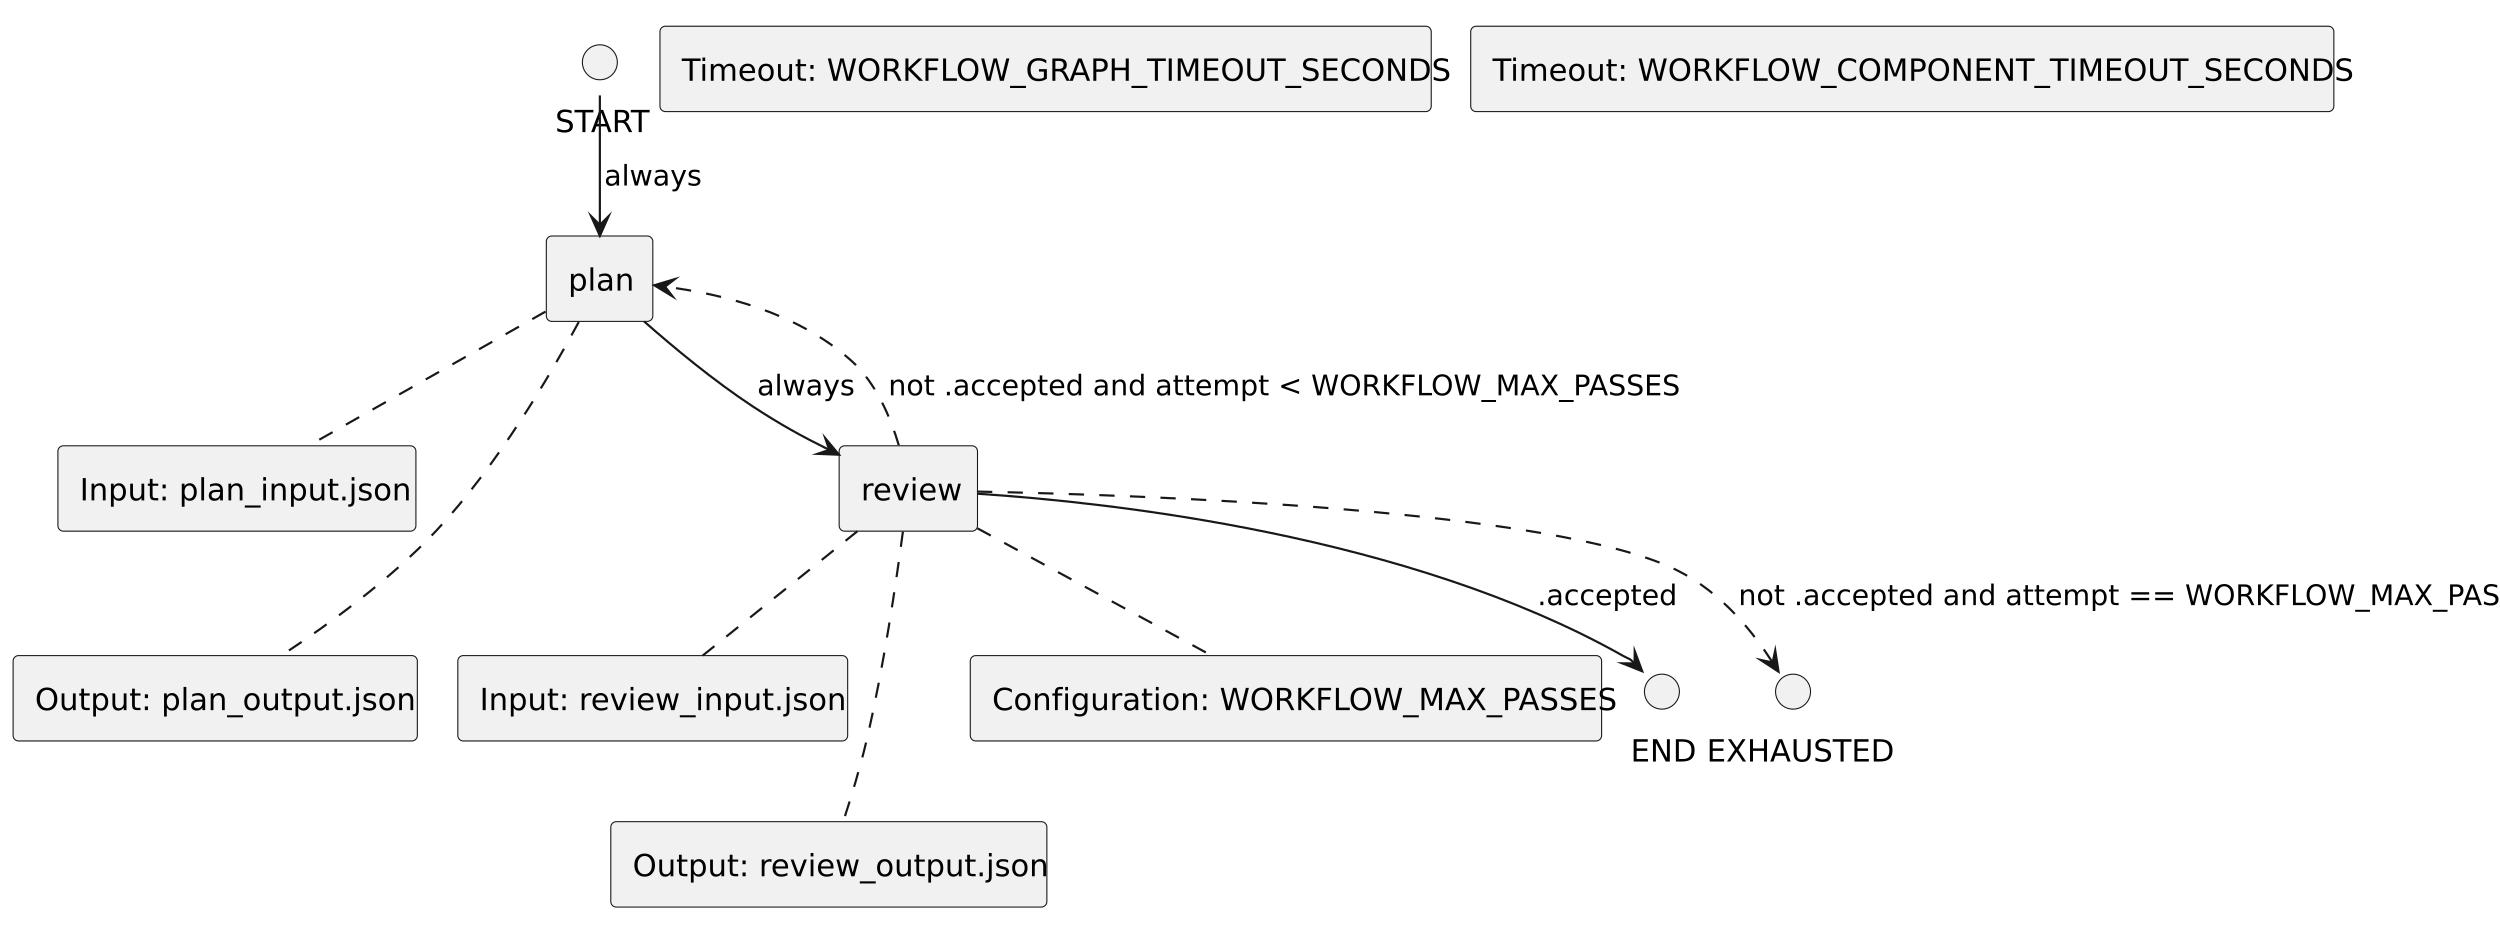
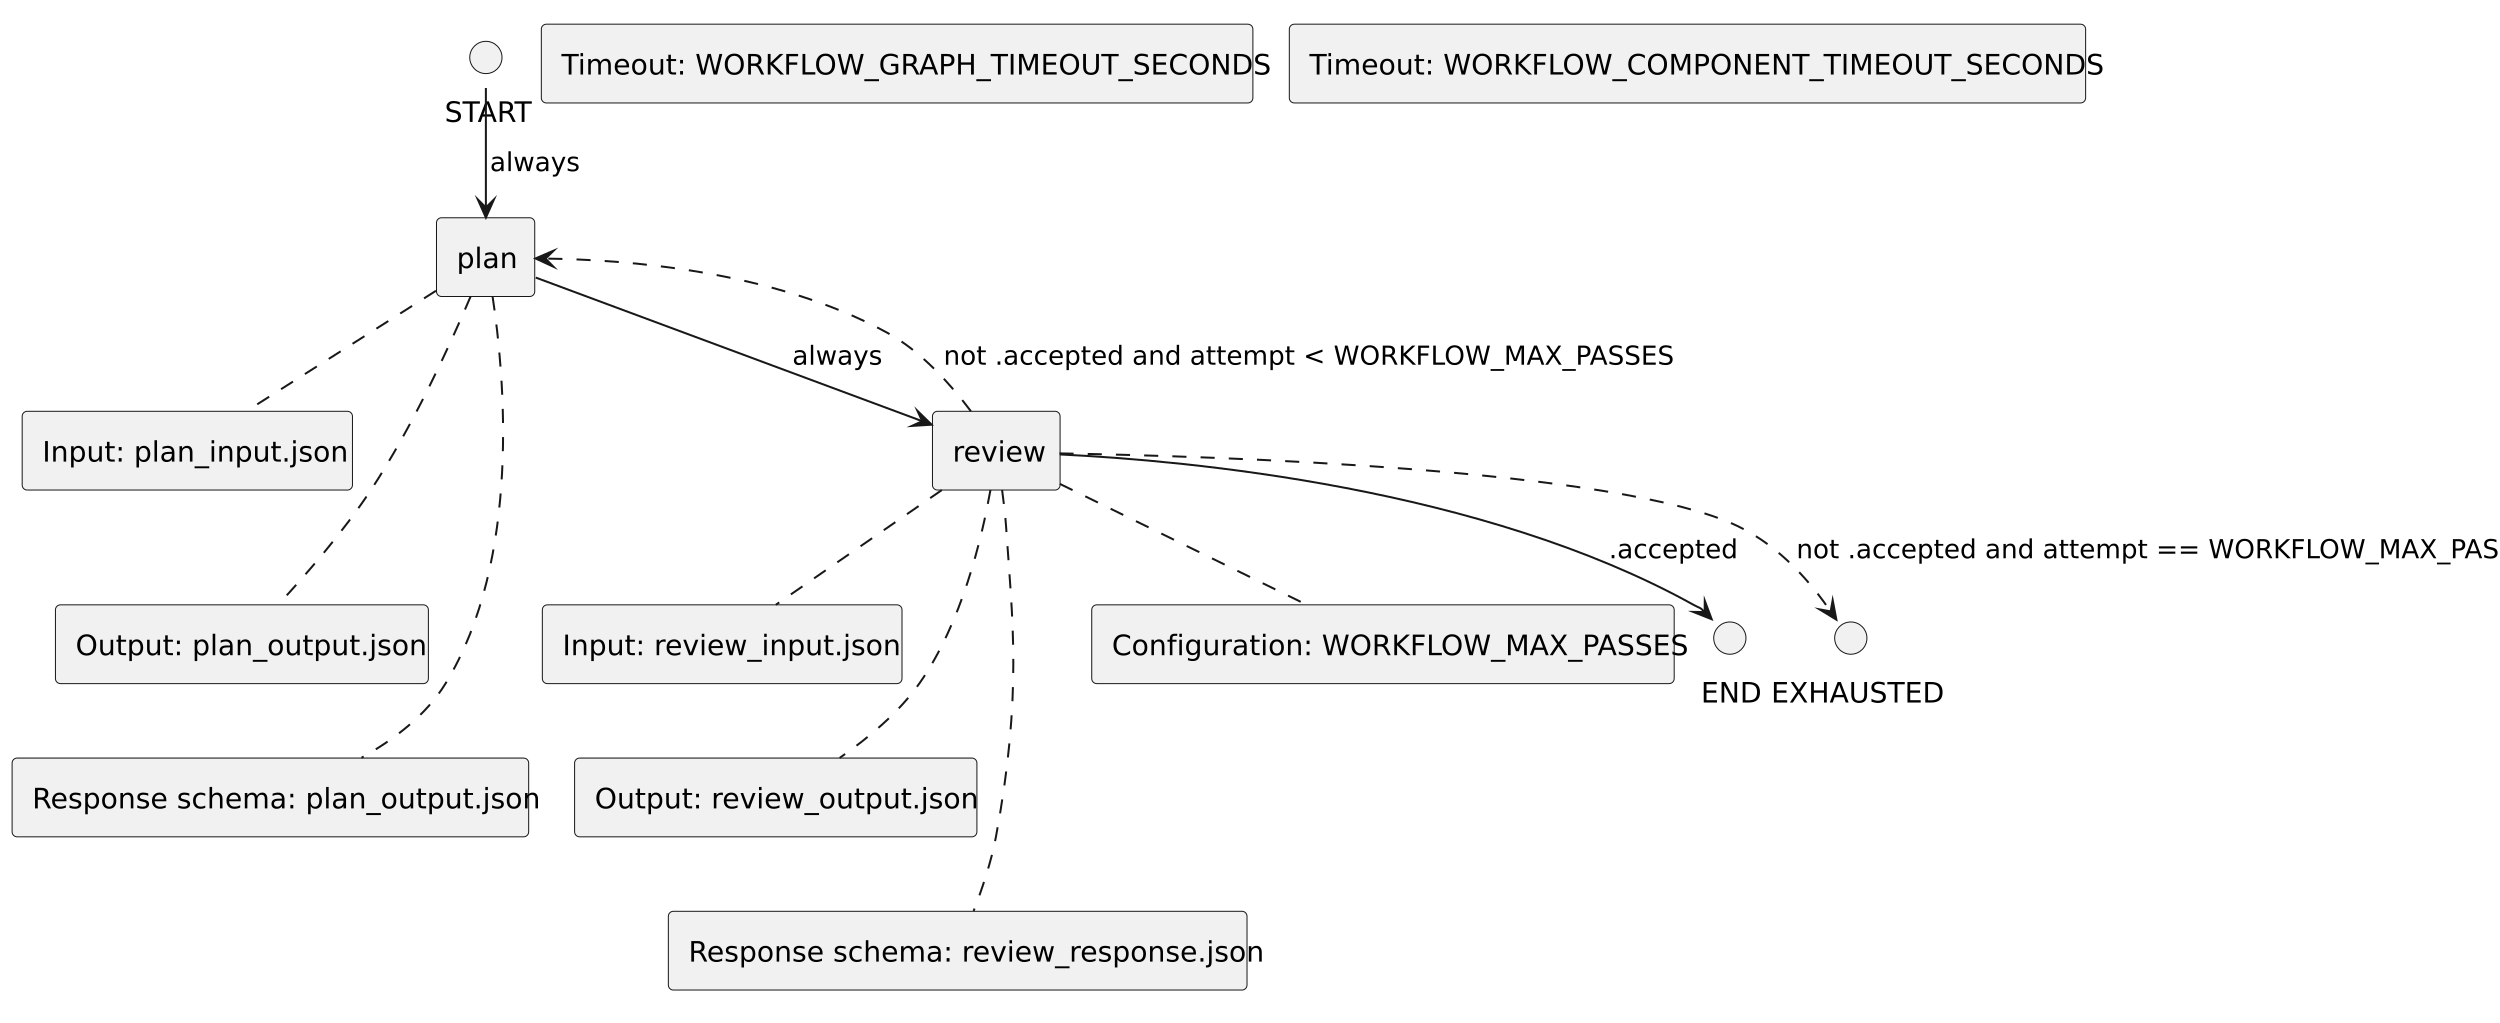
- <svg xmlns="http://www.w3.org/2000/svg" xmlns:xlink="http://www.w3.org/1999/xlink" version="1.1" data-diagram-type="DESCRIPTION" style="width:1144px;height:431px;background:#FFFFFF;" width="1144px" height="431px" viewBox="0 0 1144 431" zoomAndPan="magnify" preserveAspectRatio="none" contentStyleType="text/css">
+ <svg xmlns="http://www.w3.org/2000/svg" xmlns:xlink="http://www.w3.org/1999/xlink" version="1.1" data-diagram-type="DESCRIPTION" style="width:1240px;height:507px;background:#FFFFFF;" width="1240px" height="507px" viewBox="0 0 1240 507" zoomAndPan="magnify" preserveAspectRatio="none" contentStyleType="text/css">
  <defs />
  <g font-family="DejaVu Sans, Liberation Sans, Arial, sans-serif" lengthAdjust="spacing">
    <g class="entity" data-qualified-name="n0" id="ent0001" data-source-line="5">
      <a target="_top" href="//github.com/gorban/api-agent/blob/_____switch_branch_____/demo/simple/workflows/components/draft.md.html#node-plan" xlink:href="//github.com/gorban/api-agent/blob/_____switch_branch_____/demo/simple/workflows/components/draft.md.html#node-plan" xlink:type="simple" xlink:actuate="onRequest" xlink:show="new" title="//github.com/gorban/api-agent/blob/_____switch_branch_____/demo/simple/workflows/components/draft.md.html#node-plan" xlink:title="//github.com/gorban/api-agent/blob/_____switch_branch_____/demo/simple/workflows/components/draft.md.html#node-plan">
-         <rect x="250" y="108" width="48.728" height="39.068" fill="#F1F1F1" style="stroke:#181818;stroke-width:0.5;" rx="2.5" ry="2.5" />
-         <text x="260" y="132.966" fill="#000" font-size="14" textLength="28.728">plan</text>
+         <rect x="216.5" y="108" width="48.728" height="39.068" fill="#F1F1F1" style="stroke:#181818;stroke-width:0.5;" rx="2.5" ry="2.5" />
+         <text x="226.5" y="132.966" fill="#000" font-size="14" textLength="28.728">plan</text>
      </a>
    </g>
    <g class="entity" data-qualified-name="ref0" id="ent0002" data-source-line="6">
      <a target="_top" href="//github.com/gorban/api-agent/blob/_____switch_branch_____/demo/simple/schemas/plan_input.json" xlink:href="//github.com/gorban/api-agent/blob/_____switch_branch_____/demo/simple/schemas/plan_input.json" xlink:type="simple" xlink:actuate="onRequest" xlink:show="new" title="//github.com/gorban/api-agent/blob/_____switch_branch_____/demo/simple/schemas/plan_input.json" xlink:title="//github.com/gorban/api-agent/blob/_____switch_branch_____/demo/simple/schemas/plan_input.json">
-         <rect x="26.5" y="204" width="163.821" height="39.068" fill="#F1F1F1" style="stroke:#181818;stroke-width:0.5;" rx="2.5" ry="2.5" />
-         <text x="36.5" y="228.966" fill="#000" font-size="14" textLength="143.821">Input: plan_input.json</text>
+         <rect x="11" y="204" width="163.821" height="39.068" fill="#F1F1F1" style="stroke:#181818;stroke-width:0.5;" rx="2.5" ry="2.5" />
+         <text x="21" y="228.966" fill="#000" font-size="14" textLength="143.821">Input: plan_input.json</text>
      </a>
    </g>
    <g class="entity" data-qualified-name="ref1" id="ent0004" data-source-line="8">
      <a target="_top" href="//github.com/gorban/api-agent/blob/_____switch_branch_____/demo/simple/schemas/plan_output.json" xlink:href="//github.com/gorban/api-agent/blob/_____switch_branch_____/demo/simple/schemas/plan_output.json" xlink:type="simple" xlink:actuate="onRequest" xlink:show="new" title="//github.com/gorban/api-agent/blob/_____switch_branch_____/demo/simple/schemas/plan_output.json" xlink:title="//github.com/gorban/api-agent/blob/_____switch_branch_____/demo/simple/schemas/plan_output.json">
-         <rect x="6" y="300" width="184.975" height="39.068" fill="#F1F1F1" style="stroke:#181818;stroke-width:0.5;" rx="2.5" ry="2.5" />
-         <text x="16" y="324.966" fill="#000" font-size="14" textLength="164.975">Output: plan_output.json</text>
+         <rect x="27.5" y="300" width="184.975" height="39.068" fill="#F1F1F1" style="stroke:#181818;stroke-width:0.5;" rx="2.5" ry="2.5" />
+         <text x="37.5" y="324.966" fill="#000" font-size="14" textLength="164.975">Output: plan_output.json</text>
      </a>
    </g>
-     <g class="entity" data-qualified-name="n1" id="ent0007" data-source-line="11">
-       <a target="_top" href="//github.com/gorban/api-agent/blob/_____switch_branch_____/demo/simple/workflows/components/draft.md.html#node-review" xlink:href="//github.com/gorban/api-agent/blob/_____switch_branch_____/demo/simple/workflows/components/draft.md.html#node-review" xlink:type="simple" xlink:actuate="onRequest" xlink:show="new" title="//github.com/gorban/api-agent/blob/_____switch_branch_____/demo/simple/workflows/components/draft.md.html#node-review" xlink:title="//github.com/gorban/api-agent/blob/_____switch_branch_____/demo/simple/workflows/components/draft.md.html#node-review">
-         <rect x="384" y="204" width="63.302" height="39.068" fill="#F1F1F1" style="stroke:#181818;stroke-width:0.5;" rx="2.5" ry="2.5" />
-         <text x="394" y="228.966" fill="#000" font-size="14" textLength="43.302">review</text>
+     <g class="entity" data-qualified-name="ref2" id="ent0007" data-source-line="11">
+       <a target="_top" href="//github.com/gorban/api-agent/blob/_____switch_branch_____/demo/simple/schemas/plan_output.json" xlink:href="//github.com/gorban/api-agent/blob/_____switch_branch_____/demo/simple/schemas/plan_output.json" xlink:type="simple" xlink:actuate="onRequest" xlink:show="new" title="//github.com/gorban/api-agent/blob/_____switch_branch_____/demo/simple/schemas/plan_output.json" xlink:title="//github.com/gorban/api-agent/blob/_____switch_branch_____/demo/simple/schemas/plan_output.json">
+         <rect x="6" y="376" width="256.221" height="39.068" fill="#F1F1F1" style="stroke:#181818;stroke-width:0.5;" rx="2.5" ry="2.5" />
+         <text x="16" y="400.966" fill="#000" font-size="14" textLength="236.221">Response schema: plan_output.json</text>
      </a>
    </g>
-     <g class="entity" data-qualified-name="ref2" id="ent0008" data-source-line="12">
-       <a target="_top" href="//github.com/gorban/api-agent/blob/_____switch_branch_____/demo/simple/schemas/review_input.json" xlink:href="//github.com/gorban/api-agent/blob/_____switch_branch_____/demo/simple/schemas/review_input.json" xlink:type="simple" xlink:actuate="onRequest" xlink:show="new" title="//github.com/gorban/api-agent/blob/_____switch_branch_____/demo/simple/schemas/review_input.json" xlink:title="//github.com/gorban/api-agent/blob/_____switch_branch_____/demo/simple/schemas/review_input.json">
-         <rect x="209.5" y="300" width="178.395" height="39.068" fill="#F1F1F1" style="stroke:#181818;stroke-width:0.5;" rx="2.5" ry="2.5" />
-         <text x="219.5" y="324.966" fill="#000" font-size="14" textLength="158.395">Input: review_input.json</text>
+     <g class="entity" data-qualified-name="n1" id="ent0010" data-source-line="14">
+       <a target="_top" href="//github.com/gorban/api-agent/blob/_____switch_branch_____/demo/simple/workflows/components/draft.md.html#node-review" xlink:href="//github.com/gorban/api-agent/blob/_____switch_branch_____/demo/simple/workflows/components/draft.md.html#node-review" xlink:type="simple" xlink:actuate="onRequest" xlink:show="new" title="//github.com/gorban/api-agent/blob/_____switch_branch_____/demo/simple/workflows/components/draft.md.html#node-review" xlink:title="//github.com/gorban/api-agent/blob/_____switch_branch_____/demo/simple/workflows/components/draft.md.html#node-review">
+         <rect x="462.5" y="204" width="63.302" height="39.068" fill="#F1F1F1" style="stroke:#181818;stroke-width:0.5;" rx="2.5" ry="2.5" />
+         <text x="472.5" y="228.966" fill="#000" font-size="14" textLength="43.302">review</text>
      </a>
    </g>
-     <g class="entity" data-qualified-name="ref3" id="ent0010" data-source-line="14">
-       <a target="_top" href="//github.com/gorban/api-agent/blob/_____switch_branch_____/demo/simple/schemas/review_output.json" xlink:href="//github.com/gorban/api-agent/blob/_____switch_branch_____/demo/simple/schemas/review_output.json" xlink:type="simple" xlink:actuate="onRequest" xlink:show="new" title="//github.com/gorban/api-agent/blob/_____switch_branch_____/demo/simple/schemas/review_output.json" xlink:title="//github.com/gorban/api-agent/blob/_____switch_branch_____/demo/simple/schemas/review_output.json">
-         <rect x="279.5" y="376" width="199.549" height="39.068" fill="#F1F1F1" style="stroke:#181818;stroke-width:0.5;" rx="2.5" ry="2.5" />
-         <text x="289.5" y="400.966" fill="#000" font-size="14" textLength="179.549">Output: review_output.json</text>
+     <g class="entity" data-qualified-name="ref3" id="ent0011" data-source-line="15">
+       <a target="_top" href="//github.com/gorban/api-agent/blob/_____switch_branch_____/demo/simple/schemas/review_input.json" xlink:href="//github.com/gorban/api-agent/blob/_____switch_branch_____/demo/simple/schemas/review_input.json" xlink:type="simple" xlink:actuate="onRequest" xlink:show="new" title="//github.com/gorban/api-agent/blob/_____switch_branch_____/demo/simple/schemas/review_input.json" xlink:title="//github.com/gorban/api-agent/blob/_____switch_branch_____/demo/simple/schemas/review_input.json">
+         <rect x="269" y="300" width="178.395" height="39.068" fill="#F1F1F1" style="stroke:#181818;stroke-width:0.5;" rx="2.5" ry="2.5" />
+         <text x="279" y="324.966" fill="#000" font-size="14" textLength="158.395">Input: review_input.json</text>
      </a>
    </g>
-     <g class="entity" data-qualified-name="timeout4" id="ent0013" data-source-line="17">
-       <a target="_top" href="//github.com/gorban/api-agent/blob/_____switch_branch_____/demo/simple/cfg/config.toml" xlink:href="//github.com/gorban/api-agent/blob/_____switch_branch_____/demo/simple/cfg/config.toml" xlink:type="simple" xlink:actuate="onRequest" xlink:show="new" title="//github.com/gorban/api-agent/blob/_____switch_branch_____/demo/simple/cfg/config.toml" xlink:title="//github.com/gorban/api-agent/blob/_____switch_branch_____/demo/simple/cfg/config.toml">
-         <rect x="302" y="12" width="352.933" height="39.068" fill="#F1F1F1" style="stroke:#181818;stroke-width:0.5;" rx="2.5" ry="2.5" />
-         <text x="312" y="36.966" fill="#000" font-size="14" textLength="332.933">Timeout: WORKFLOW_GRAPH_TIMEOUT_SECONDS</text>
+     <g class="entity" data-qualified-name="ref4" id="ent0013" data-source-line="17">
+       <a target="_top" href="//github.com/gorban/api-agent/blob/_____switch_branch_____/demo/simple/schemas/review_output.json" xlink:href="//github.com/gorban/api-agent/blob/_____switch_branch_____/demo/simple/schemas/review_output.json" xlink:type="simple" xlink:actuate="onRequest" xlink:show="new" title="//github.com/gorban/api-agent/blob/_____switch_branch_____/demo/simple/schemas/review_output.json" xlink:title="//github.com/gorban/api-agent/blob/_____switch_branch_____/demo/simple/schemas/review_output.json">
+         <rect x="285" y="376" width="199.549" height="39.068" fill="#F1F1F1" style="stroke:#181818;stroke-width:0.5;" rx="2.5" ry="2.5" />
+         <text x="295" y="400.966" fill="#000" font-size="14" textLength="179.549">Output: review_output.json</text>
      </a>
    </g>
-     <g class="entity" data-qualified-name="timeout5" id="ent0014" data-source-line="18">
-       <a target="_top" href="//github.com/gorban/api-agent/blob/_____switch_branch_____/demo/simple/cfg/config.toml" xlink:href="//github.com/gorban/api-agent/blob/_____switch_branch_____/demo/simple/cfg/config.toml" xlink:type="simple" xlink:actuate="onRequest" xlink:show="new" title="//github.com/gorban/api-agent/blob/_____switch_branch_____/demo/simple/cfg/config.toml" xlink:title="//github.com/gorban/api-agent/blob/_____switch_branch_____/demo/simple/cfg/config.toml">
-         <rect x="673" y="12" width="394.974" height="39.068" fill="#F1F1F1" style="stroke:#181818;stroke-width:0.5;" rx="2.5" ry="2.5" />
-         <text x="683" y="36.966" fill="#000" font-size="14" textLength="374.974">Timeout: WORKFLOW_COMPONENT_TIMEOUT_SECONDS</text>
+     <g class="entity" data-qualified-name="ref5" id="ent0016" data-source-line="20">
+       <a target="_top" href="//github.com/gorban/api-agent/blob/_____switch_branch_____/demo/simple/schemas/review_response.json" xlink:href="//github.com/gorban/api-agent/blob/_____switch_branch_____/demo/simple/schemas/review_response.json" xlink:type="simple" xlink:actuate="onRequest" xlink:show="new" title="//github.com/gorban/api-agent/blob/_____switch_branch_____/demo/simple/schemas/review_response.json" xlink:title="//github.com/gorban/api-agent/blob/_____switch_branch_____/demo/simple/schemas/review_response.json">
+         <rect x="331.5" y="452" width="287.021" height="39.068" fill="#F1F1F1" style="stroke:#181818;stroke-width:0.5;" rx="2.5" ry="2.5" />
+         <text x="341.5" y="476.966" fill="#000" font-size="14" textLength="267.021">Response schema: review_response.json</text>
      </a>
    </g>
-     <g class="entity" data-qualified-name="passlimit6" id="ent0015" data-source-line="19">
+     <g class="entity" data-qualified-name="timeout6" id="ent0019" data-source-line="23">
      <a target="_top" href="//github.com/gorban/api-agent/blob/_____switch_branch_____/demo/simple/cfg/config.toml" xlink:href="//github.com/gorban/api-agent/blob/_____switch_branch_____/demo/simple/cfg/config.toml" xlink:type="simple" xlink:actuate="onRequest" xlink:show="new" title="//github.com/gorban/api-agent/blob/_____switch_branch_____/demo/simple/cfg/config.toml" xlink:title="//github.com/gorban/api-agent/blob/_____switch_branch_____/demo/simple/cfg/config.toml">
-         <rect x="444" y="300" width="288.897" height="39.068" fill="#F1F1F1" style="stroke:#181818;stroke-width:0.5;" rx="2.5" ry="2.5" />
-         <text x="454" y="324.966" fill="#000" font-size="14" textLength="268.897">Configuration: WORKFLOW_MAX_PASSES</text>
+         <rect x="268.5" y="12" width="352.933" height="39.068" fill="#F1F1F1" style="stroke:#181818;stroke-width:0.5;" rx="2.5" ry="2.5" />
+         <text x="278.5" y="36.966" fill="#000" font-size="14" textLength="332.933">Timeout: WORKFLOW_GRAPH_TIMEOUT_SECONDS</text>
      </a>
    </g>
-     <g class="entity" data-qualified-name="start" id="ent0017" data-source-line="21">
-       <ellipse cx="274.5" cy="28.5" rx="8" ry="8" fill="#F1F1F1" style="stroke:#181818;stroke-width:0.5;" />
-       <text x="254.046" y="60.466" fill="#000" font-size="14" textLength="40.908">START</text>
+     <g class="entity" data-qualified-name="timeout7" id="ent0020" data-source-line="24">
+       <a target="_top" href="//github.com/gorban/api-agent/blob/_____switch_branch_____/demo/simple/cfg/config.toml" xlink:href="//github.com/gorban/api-agent/blob/_____switch_branch_____/demo/simple/cfg/config.toml" xlink:type="simple" xlink:actuate="onRequest" xlink:show="new" title="//github.com/gorban/api-agent/blob/_____switch_branch_____/demo/simple/cfg/config.toml" xlink:title="//github.com/gorban/api-agent/blob/_____switch_branch_____/demo/simple/cfg/config.toml">
+         <rect x="639.5" y="12" width="394.974" height="39.068" fill="#F1F1F1" style="stroke:#181818;stroke-width:0.5;" rx="2.5" ry="2.5" />
+         <text x="649.5" y="36.966" fill="#000" font-size="14" textLength="374.974">Timeout: WORKFLOW_COMPONENT_TIMEOUT_SECONDS</text>
+       </a>
    </g>
-     <g class="entity" data-qualified-name="end" id="ent0020" data-source-line="24">
-       <ellipse cx="760.5" cy="316.5" rx="8" ry="8" fill="#F1F1F1" style="stroke:#181818;stroke-width:0.5;" />
-       <text x="746.178" y="348.466" fill="#000" font-size="14" textLength="28.644">END</text>
+     <g class="entity" data-qualified-name="passlimit8" id="ent0021" data-source-line="25">
+       <a target="_top" href="//github.com/gorban/api-agent/blob/_____switch_branch_____/demo/simple/cfg/config.toml" xlink:href="//github.com/gorban/api-agent/blob/_____switch_branch_____/demo/simple/cfg/config.toml" xlink:type="simple" xlink:actuate="onRequest" xlink:show="new" title="//github.com/gorban/api-agent/blob/_____switch_branch_____/demo/simple/cfg/config.toml" xlink:title="//github.com/gorban/api-agent/blob/_____switch_branch_____/demo/simple/cfg/config.toml">
+         <rect x="541.5" y="300" width="288.897" height="39.068" fill="#F1F1F1" style="stroke:#181818;stroke-width:0.5;" rx="2.5" ry="2.5" />
+         <text x="551.5" y="324.966" fill="#000" font-size="14" textLength="268.897">Configuration: WORKFLOW_MAX_PASSES</text>
+       </a>
    </g>
-     <g class="entity" data-qualified-name="exhausted" id="ent0023" data-source-line="27">
-       <ellipse cx="820.5" cy="316.5" rx="8" ry="8" fill="#F1F1F1" style="stroke:#181818;stroke-width:0.5;" />
-       <text x="780.992" y="348.466" fill="#000" font-size="14" textLength="79.016">EXHAUSTED</text>
+     <g class="entity" data-qualified-name="start" id="ent0023" data-source-line="27">
+       <ellipse cx="241" cy="28.5" rx="8" ry="8" fill="#F1F1F1" style="stroke:#181818;stroke-width:0.5;" />
+       <text x="220.546" y="60.466" fill="#000" font-size="14" textLength="40.908">START</text>
+     </g>
+     <g class="entity" data-qualified-name="end" id="ent0026" data-source-line="30">
+       <ellipse cx="858" cy="316.5" rx="8" ry="8" fill="#F1F1F1" style="stroke:#181818;stroke-width:0.5;" />
+       <text x="843.678" y="348.466" fill="#000" font-size="14" textLength="28.644">END</text>
+     </g>
+     <g class="entity" data-qualified-name="exhausted" id="ent0029" data-source-line="33">
+       <ellipse cx="918" cy="316.5" rx="8" ry="8" fill="#F1F1F1" style="stroke:#181818;stroke-width:0.5;" />
+       <text x="878.492" y="348.466" fill="#000" font-size="14" textLength="79.016">EXHAUSTED</text>
    </g>
    <g class="link" data-entity-1="ent0001" data-entity-2="ent0002" id="lnk3" data-link-type="association">
-       <path d="M249.648,142.573 C220.796,158.911 173.104,185.917 141.249,203.955" style="stroke:#181818;stroke-width:1;stroke-dasharray:7,7;" fill="none" />
+       <path d="M216.228,144.233 C190.307,160.697 149.638,186.527 122.179,203.968" style="stroke:#181818;stroke-width:1;stroke-dasharray:7,7;" fill="none" />
    </g>
    <g class="link" data-entity-1="ent0001" data-entity-2="ent0004" id="lnk5" data-link-type="association">
-       <path d="M264.839,147.356 C252.007,171.285 227.654,213.043 199.5,243 C178.51,265.334 150.272,285.82 128.99,299.8" style="stroke:#181818;stroke-width:1;stroke-dasharray:7,7;" fill="none" />
+       <path d="M233.403,147.091 C223.519,170.382 205.011,211.106 184,243 C170.293,263.807 151.581,285.265 137.932,299.961" style="stroke:#181818;stroke-width:1;stroke-dasharray:7,7;" fill="none" />
    </g>
-     <g class="link" data-entity-1="ent0007" data-entity-2="ent0008" id="lnk9" data-link-type="association">
-       <path d="M392.385,243.071 C371.873,259.551 342.065,283.499 321.567,299.967" style="stroke:#181818;stroke-width:1;stroke-dasharray:7,7;" fill="none" />
+     <g class="link" data-entity-1="ent0001" data-entity-2="ent0007" id="lnk8" data-link-type="association">
+       <path d="M244.315,147.058 C250.234,185.908 258.728,277.303 221,339 C211.279,354.896 195.098,367.036 179.31,375.849" style="stroke:#181818;stroke-width:1;stroke-dasharray:7,7;" fill="none" />
    </g>
-     <g class="link" data-entity-1="ent0007" data-entity-2="ent0010" id="lnk11" data-link-type="association">
-       <path d="M413.161,243.294 C410.144,266.103 404.337,305.653 396.5,339 C393.572,351.459 389.365,365.215 385.869,375.915" style="stroke:#181818;stroke-width:1;stroke-dasharray:7,7;" fill="none" />
+     <g class="link" data-entity-1="ent0010" data-entity-2="ent0011" id="lnk12" data-link-type="association">
+       <path d="M467.131,243.071 C443.288,259.551 408.639,283.499 384.813,299.967" style="stroke:#181818;stroke-width:1;stroke-dasharray:7,7;" fill="none" />
    </g>
-     <g class="link" data-entity-1="ent0007" data-entity-2="ent0015" id="lnk16" data-link-type="association">
-       <path d="M447.231,241.741 C477.568,258.225 523.173,283.004 554.305,299.92" style="stroke:#181818;stroke-width:1;stroke-dasharray:7,7;" fill="none" />
+     <g class="link" data-entity-1="ent0010" data-entity-2="ent0013" id="lnk14" data-link-type="association">
+       <path d="M491.263,243.048 C487.004,267.02 476.993,309.21 456,339 C445.636,353.707 430.255,366.401 416.457,375.922" style="stroke:#181818;stroke-width:1;stroke-dasharray:7,7;" fill="none" />
    </g>
-     <g class="link" data-entity-1="ent0017" data-entity-2="ent0001" id="lnk18" data-link-type="dependency">
-       <polygon points="274.5,107.92,278.5,98.92,274.5,102.92,270.5,98.92,274.5,107.92" fill="#181818" style="stroke:#181818;stroke-width:1;stroke-linejoin:miter;stroke-miterlimit:10;" />
-       <path d="M274.5,43.652 C274.5,59.506 274.5,83.759 274.5,102.92" style="stroke:#181818;stroke-width:1;" fill="none" />
-       <text x="276.5" y="84.897" fill="#000" font-size="13" textLength="41.015">always</text>
+     <g class="link" data-entity-1="ent0010" data-entity-2="ent0016" id="lnk17" data-link-type="association">
+       <path d="M497.034,243.018 C497.841,248.764 498.6,255.129 499,261 C502.175,307.572 507.105,344.465 494,415 C491.656,427.616 487.017,441.258 482.909,451.86" style="stroke:#181818;stroke-width:1;stroke-dasharray:7,7;" fill="none" />
    </g>
-     <g class="link" data-entity-1="ent0001" data-entity-2="ent0007" id="lnk19" data-link-type="dependency">
-       <polygon points="383.938,208.075,377.637,200.506,379.454,205.862,374.097,207.68,383.938,208.075" fill="#181818" style="stroke:#181818;stroke-width:1;stroke-linejoin:miter;stroke-miterlimit:10;" />
-       <path d="M294.739,147.081 C308.259,158.989 326.755,174.342 344.5,186 C356.894,194.143 366.847,199.643 379.454,205.862" style="stroke:#181818;stroke-width:1;" fill="none" />
-       <text x="346.5" y="180.897" fill="#000" font-size="13" textLength="41.015">always</text>
+     <g class="link" data-entity-1="ent0010" data-entity-2="ent0021" id="lnk22" data-link-type="association">
+       <path d="M525.705,240.022 C559.256,256.448 612.197,282.367 647.97,299.881" style="stroke:#181818;stroke-width:1;stroke-dasharray:7,7;" fill="none" />
    </g>
-     <g class="link" data-entity-1="ent0007" data-entity-2="ent0020" id="lnk21" data-link-type="dependency">
-       <polygon points="751.484,307.17,748.047,297.94,747.986,303.597,742.33,303.536,751.484,307.17" fill="#181818" style="stroke:#181818;stroke-width:1;stroke-linejoin:miter;stroke-miterlimit:10;" />
-       <path d="M447.364,225.94 C508.419,229.924 644.525,244.81 742.5,300 C745.78,301.847 745.348,300.901 747.986,303.597" style="stroke:#181818;stroke-width:1;" fill="none" />
-       <text x="703.5" y="276.897" fill="#000" font-size="13" textLength="58.604">.accepted</text>
+     <g class="link" data-entity-1="ent0023" data-entity-2="ent0001" id="lnk24" data-link-type="dependency">
+       <polygon points="241,107.92,245,98.92,241,102.92,237,98.92,241,107.92" fill="#181818" style="stroke:#181818;stroke-width:1;stroke-linejoin:miter;stroke-miterlimit:10;" />
+       <path d="M241,43.652 C241,59.506 241,83.759 241,102.92" style="stroke:#181818;stroke-width:1;" fill="none" />
+       <text x="243" y="84.897" fill="#000" font-size="13" textLength="41.015">always</text>
    </g>
-     <g class="link" data-entity-1="ent0007" data-entity-2="ent0001" id="lnk22" data-link-type="dependency">
-       <polygon points="299.371,130.53,307.783,135.652,304.33,131.172,308.81,127.719,299.371,130.53" fill="#181818" style="stroke:#181818;stroke-width:1;stroke-linejoin:miter;stroke-miterlimit:10;" />
-       <path d="M411.303,203.787 C407.568,191.201 400.881,175.118 389.5,165 C364.14,142.453 329.783,134.468 304.33,131.172" style="stroke:#181818;stroke-width:1;stroke-dasharray:7,7;" fill="none" />
-       <text x="406.5" y="180.897" fill="#000" font-size="13" textLength="333.957">not .accepted and attempt &lt; WORKFLOW_MAX_PASSES</text>
+     <g class="link" data-entity-1="ent0001" data-entity-2="ent0010" id="lnk25" data-link-type="dependency">
+       <polygon points="462.093,210.645,455.049,203.761,457.406,208.904,452.263,211.26,462.093,210.645" fill="#181818" style="stroke:#181818;stroke-width:1;stroke-linejoin:miter;stroke-miterlimit:10;" />
+       <path d="M265.719,137.684 C311.849,154.823 406.3,189.916 457.406,208.904" style="stroke:#181818;stroke-width:1;" fill="none" />
+       <text x="393" y="180.897" fill="#000" font-size="13" textLength="41.015">always</text>
    </g>
-     <g class="link" data-entity-1="ent0007" data-entity-2="ent0023" id="lnk24" data-link-type="dependency">
-       <polygon points="813.868,307.371,812.348,297.64,811.157,303.17,805.627,301.978,813.868,307.371" fill="#181818" style="stroke:#181818;stroke-width:1;stroke-linejoin:miter;stroke-miterlimit:10;" />
-       <path d="M447.068,224.946 C522.615,226.461 711.684,233.018 767.5,261 C788.375,271.465 802.413,289.623 811.157,303.17" style="stroke:#181818;stroke-width:1;stroke-dasharray:7,7;" fill="none" />
-       <text x="795.5" y="276.897" fill="#000" font-size="13" textLength="341.393">not .accepted and attempt == WORKFLOW_MAX_PASSES</text>
+     <g class="link" data-entity-1="ent0010" data-entity-2="ent0026" id="lnk27" data-link-type="dependency">
+       <polygon points="848.999,307.143,845.562,297.914,845.501,303.57,839.845,303.51,848.999,307.143" fill="#181818" style="stroke:#181818;stroke-width:1;stroke-linejoin:miter;stroke-miterlimit:10;" />
+       <path d="M525.72,225.402 C589.296,228.453 735.188,241.789 840,300 C843.291,301.828 842.862,300.875 845.501,303.57" style="stroke:#181818;stroke-width:1;" fill="none" />
+       <text x="798" y="276.897" fill="#000" font-size="13" textLength="58.604">.accepted</text>
+     </g>
+     <g class="link" data-entity-1="ent0010" data-entity-2="ent0001" id="lnk28" data-link-type="dependency">
+       <polygon points="265.583,128.193,274.529,132.312,270.582,128.259,274.635,124.313,265.583,128.193" fill="#181818" style="stroke:#181818;stroke-width:1;stroke-linejoin:miter;stroke-miterlimit:10;" />
+       <path d="M481.57,203.985 C471.821,190.981 457.074,174.308 440,165 C383.1,133.982 309.852,128.782 270.582,128.259" style="stroke:#181818;stroke-width:1;stroke-dasharray:7,7;" fill="none" />
+       <text x="468" y="180.897" fill="#000" font-size="13" textLength="333.957">not .accepted and attempt &lt; WORKFLOW_MAX_PASSES</text>
+     </g>
+     <g class="link" data-entity-1="ent0010" data-entity-2="ent0029" id="lnk30" data-link-type="dependency">
+       <polygon points="910.844,307.349,909.01,297.672,907.998,303.238,902.432,302.226,910.844,307.349" fill="#181818" style="stroke:#181818;stroke-width:1;stroke-linejoin:miter;stroke-miterlimit:10;" />
+       <path d="M525.506,224.879 C603.372,226.25 802.852,232.521 862,261 C883.595,271.398 898.605,289.669 907.998,303.238" style="stroke:#181818;stroke-width:1;stroke-dasharray:7,7;" fill="none" />
+       <text x="891" y="276.897" fill="#000" font-size="13" textLength="341.393">not .accepted and attempt == WORKFLOW_MAX_PASSES</text>
    </g>
  </g>
</svg>
